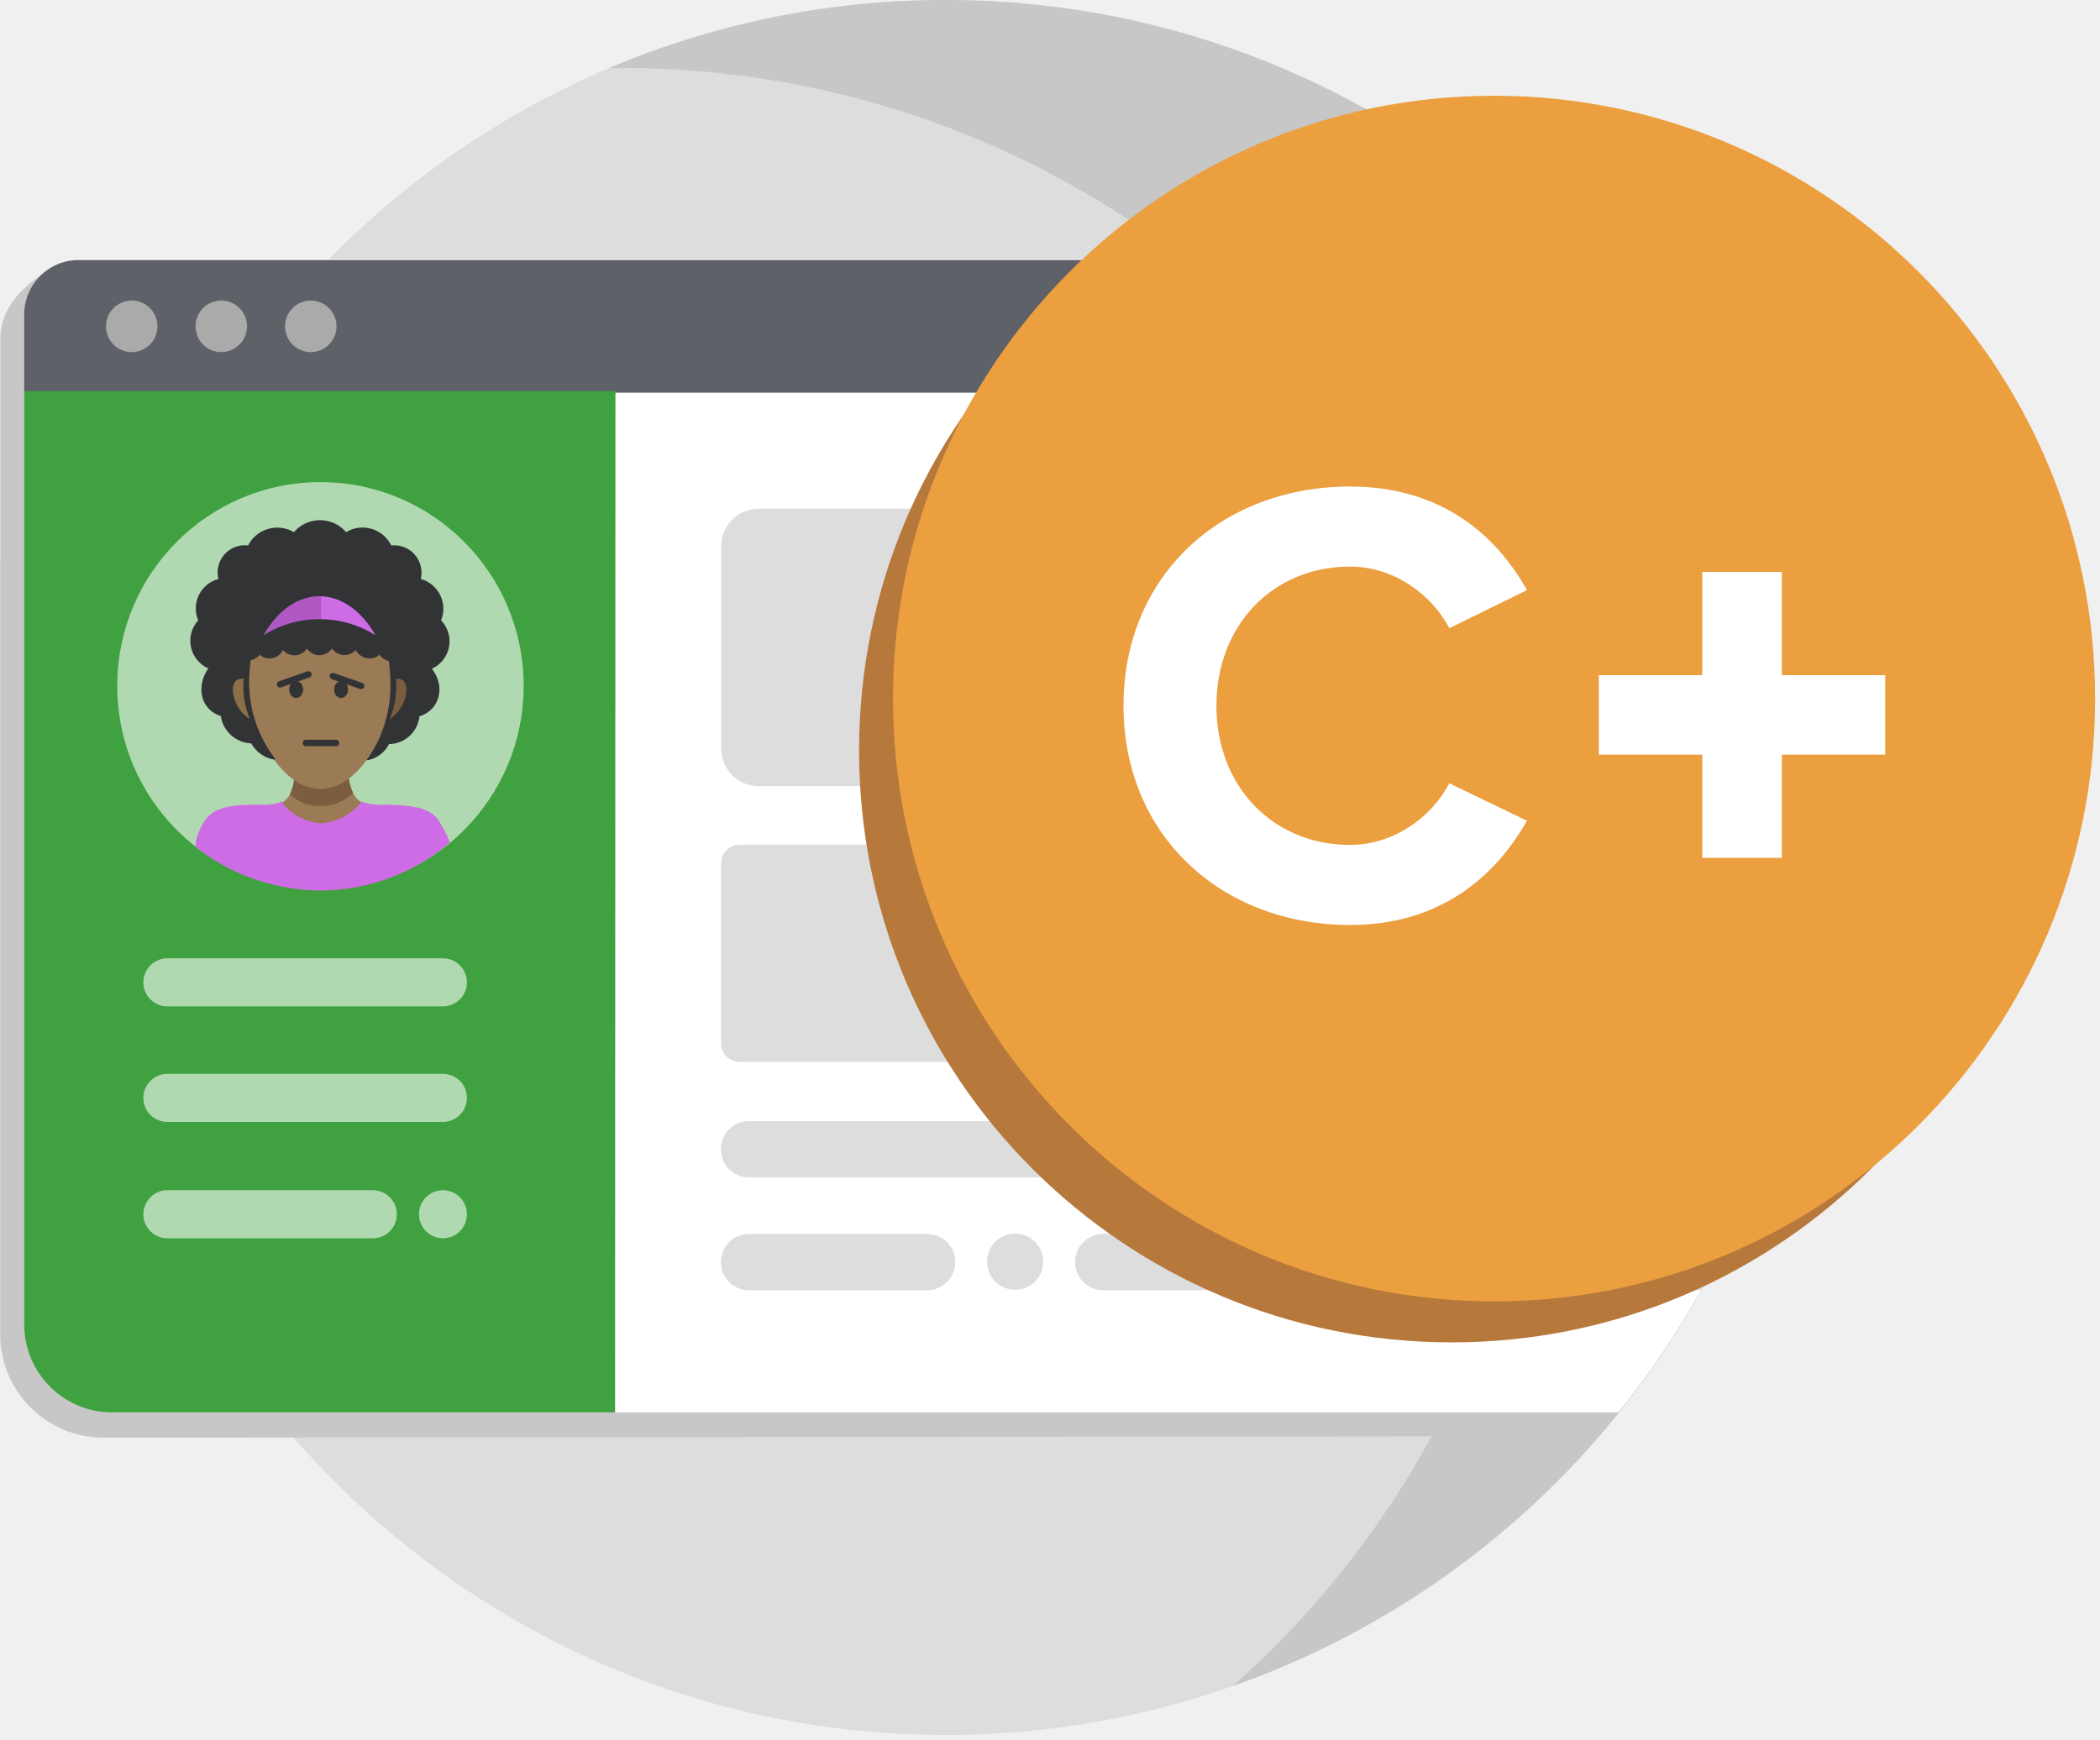
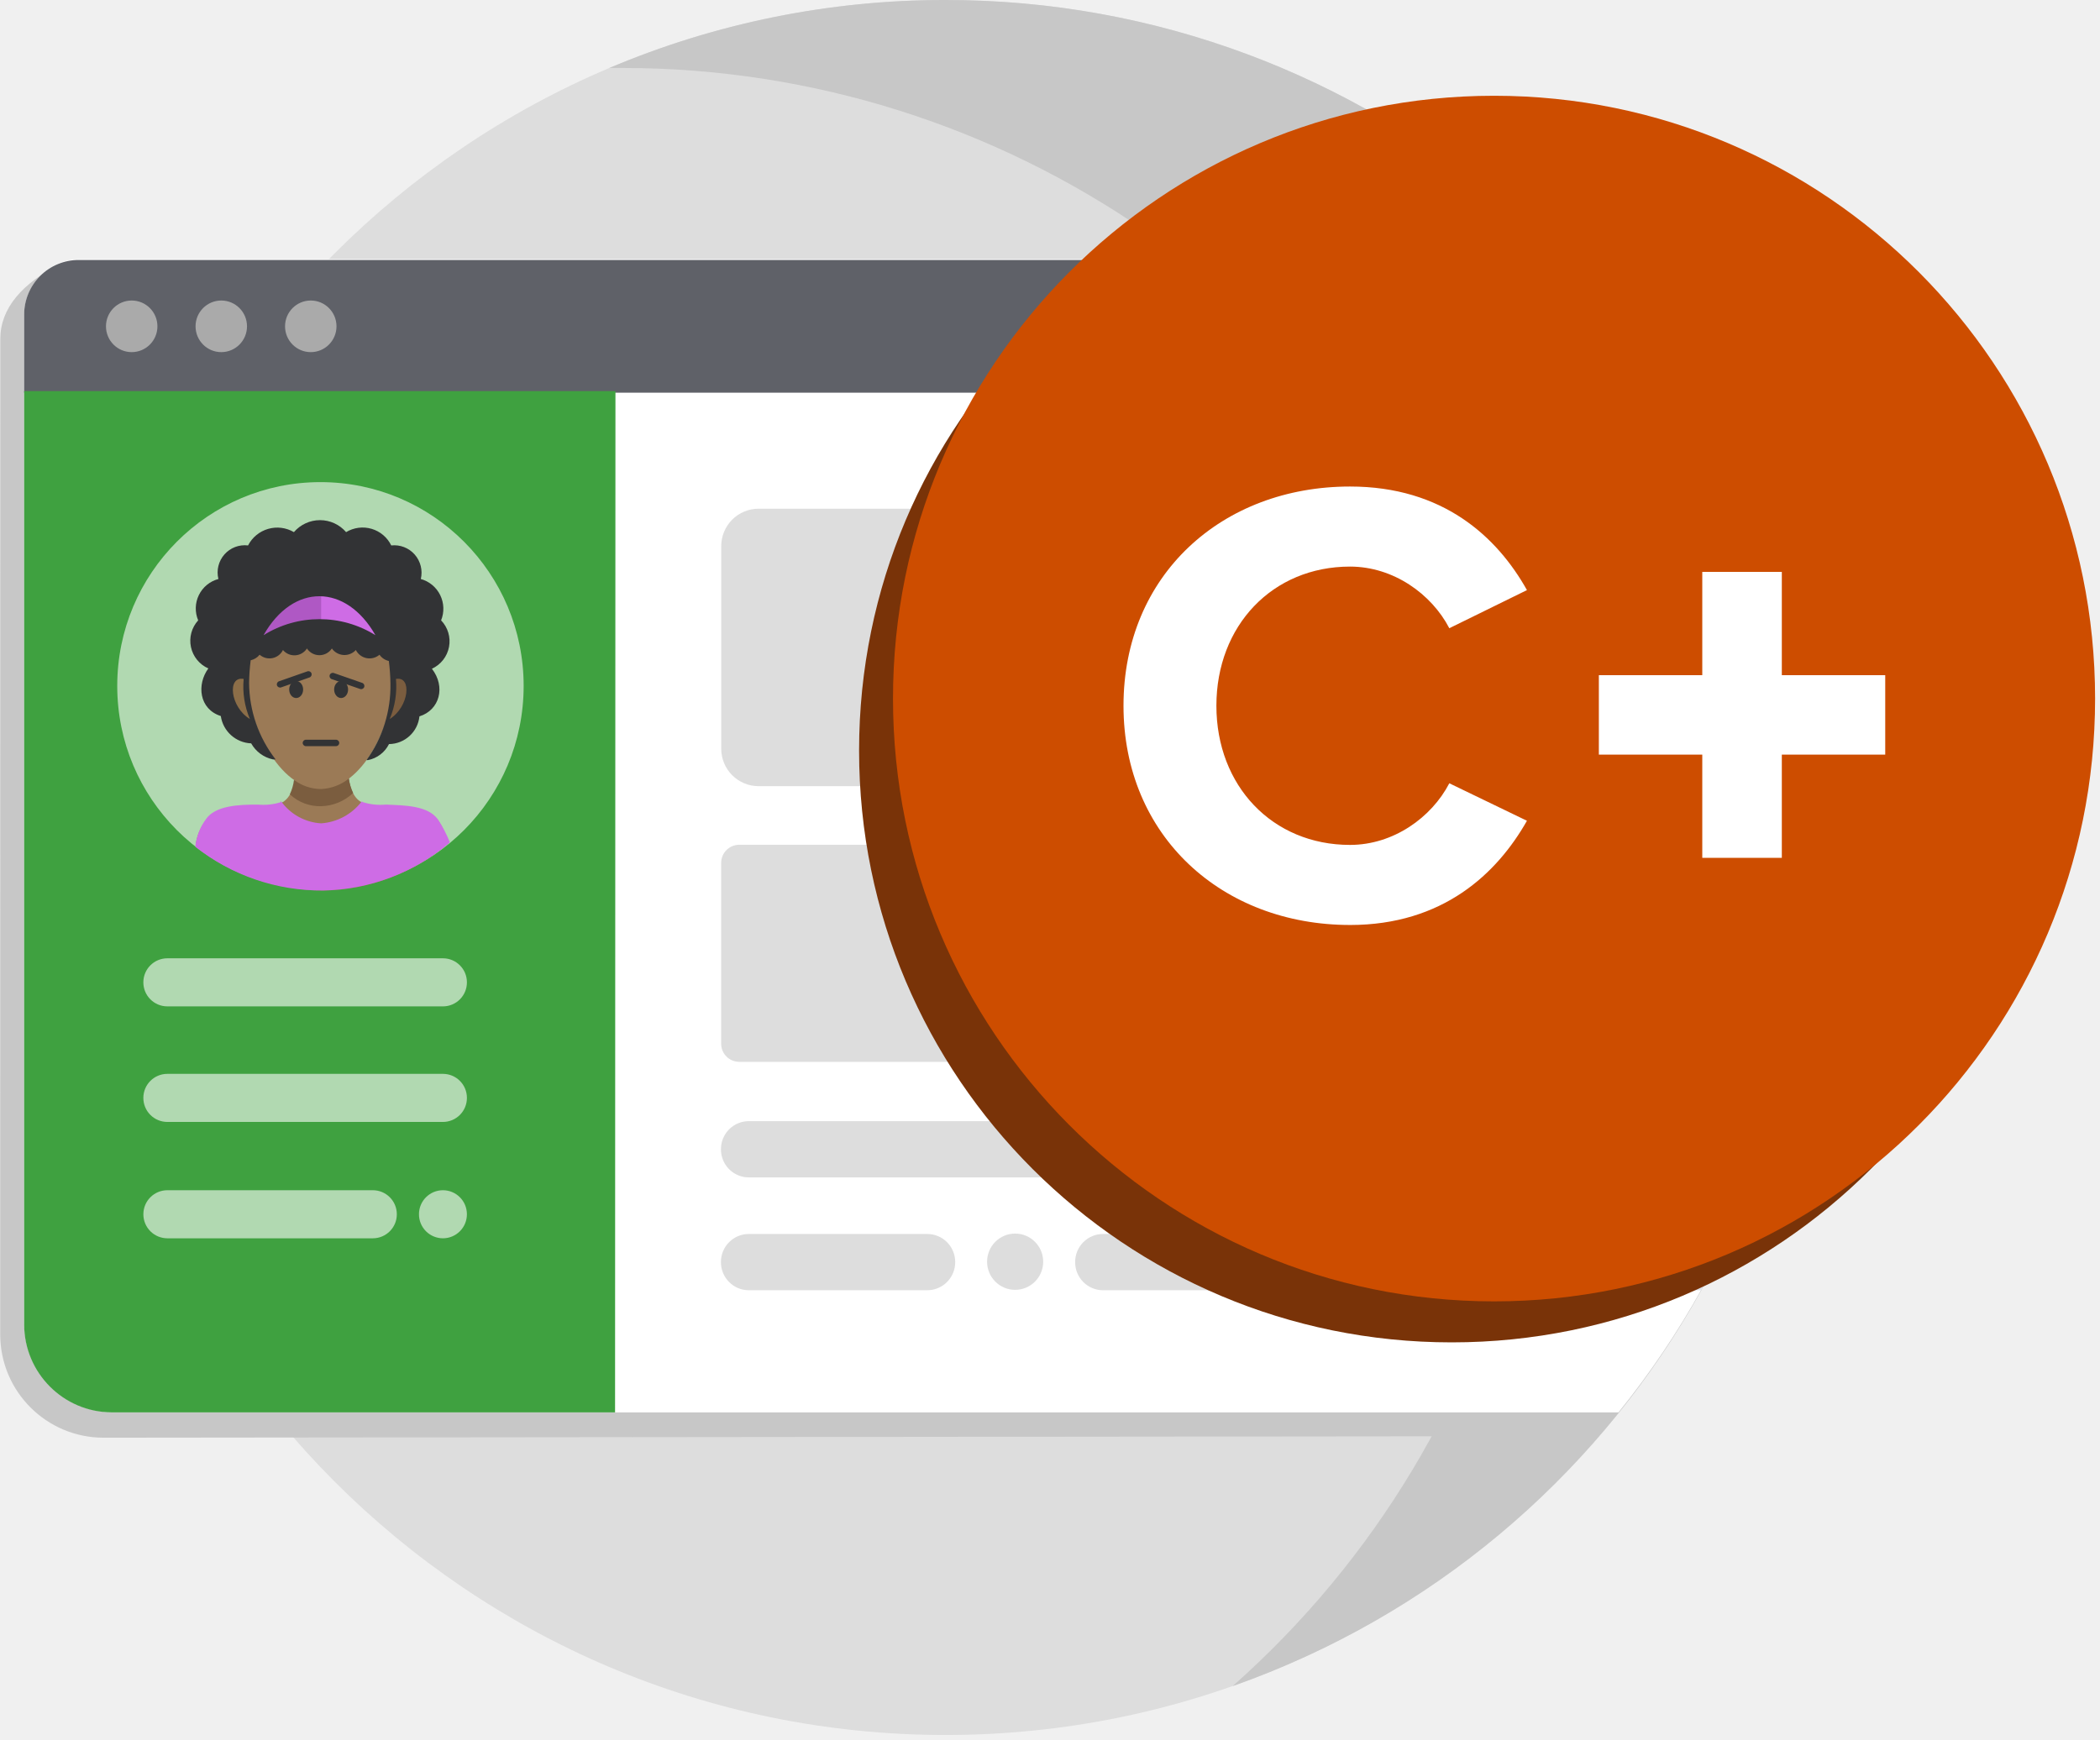
<svg xmlns="http://www.w3.org/2000/svg" width="140" height="116">
  <g fill="none" fill-rule="evenodd">
    <ellipse cx="63.036" cy="57.849" fill="#DDD" fill-rule="nonzero" rx="57.665" ry="57.849" />
    <path fill="#C7C7C7" fill-rule="nonzero" d="M99.897 18.872L4.242 17.479C1.427 18.875.02 20.586.02 22.613l-.006 66.37a6.89 6.89 0 0 0 6.896 6.89l96.75-.1a57.68 57.68 0 0 0 12.8-36.335 57.725 57.725 0 0 0-16.562-40.566z" />
    <path fill="#C7C7C7" fill-rule="nonzero" d="M63.036 0a57.342 57.342 0 0 0-22.41 4.532h.862c25.564-.004 48.462 15.864 57.507 39.851 9.044 23.987 2.348 51.085-16.819 68.056 26.525-9.349 42.465-36.522 37.732-64.323C115.176 20.315 91.15-.012 63.036 0z" />
    <path fill="#FFF" fill-rule="nonzero" d="M120.701 57.85a57.725 57.725 0 0 0-16.561-40.567H5.34a3.735 3.735 0 0 0-3.73 3.74v67.191c0 3.297 2.664 5.97 5.95 5.97H107.9a57.68 57.68 0 0 0 12.801-36.335z" />
    <path fill="#5F6168" fill-rule="nonzero" d="M104.193 17.336H5.249a3.627 3.627 0 0 0-2.575 1.068 3.65 3.65 0 0 0-1.064 2.582v5.2H111.3a57.73 57.73 0 0 0-7.107-8.85z" />
    <path fill="#DDD" fill-rule="nonzero" d="M69.13 70.809H49.271a1.206 1.206 0 0 1-1.193-1.197V57.529a1.211 1.211 0 0 1 1.193-1.197h19.875a1.206 1.206 0 0 1 1.194 1.197v12.083a1.15 1.15 0 0 1-1.21 1.197z" />
    <path fill="#DEE2EA" fill-rule="nonzero" d="M95.291 70.809h-19.88a1.211 1.211 0 0 1-1.193-1.197V57.529a1.211 1.211 0 0 1 1.193-1.197h19.88c.656.008 1.185.54 1.194 1.197v12.083a1.183 1.183 0 0 1-1.194 1.197z" />
    <path fill="#DDD" fill-rule="nonzero" d="M81.43 78.515H49.927a1.856 1.856 0 0 1-1.321-.548 1.868 1.868 0 0 1-.543-1.328 1.868 1.868 0 0 1 .543-1.328c.35-.352.826-.55 1.321-.548h31.505a1.87 1.87 0 0 1 1.869 1.876 1.931 1.931 0 0 1-1.87 1.876z" />
    <path fill="#DEE2EA" fill-rule="nonzero" d="M99.596 78.515H87.71a1.856 1.856 0 0 1-1.322-.548 1.868 1.868 0 0 1-.542-1.328 1.868 1.868 0 0 1 .542-1.328c.35-.352.826-.55 1.322-.548h11.885a1.87 1.87 0 0 1 1.869 1.876 1.87 1.87 0 0 1-1.869 1.876z" />
    <path fill="#DDD" fill-rule="nonzero" d="M61.811 86.04H49.926a1.856 1.856 0 0 1-1.321-.549 1.868 1.868 0 0 1-.543-1.328 1.868 1.868 0 0 1 .543-1.327c.35-.352.826-.55 1.321-.548h11.885a1.86 1.86 0 0 1 1.324.547c.35.353.547.83.546 1.328.001.498-.195.976-.546 1.328a1.86 1.86 0 0 1-1.324.548zm23.62 0h-11.89a1.856 1.856 0 0 1-1.322-.549 1.868 1.868 0 0 1-.542-1.328 1.868 1.868 0 0 1 .542-1.327c.35-.352.826-.55 1.322-.548h11.89c.496-.002.972.196 1.322.548.35.352.545.83.543 1.327a1.926 1.926 0 0 1-1.865 1.876z" />
    <ellipse cx="67.676" cy="84.137" fill="#DDD" fill-rule="nonzero" rx="1.87" ry="1.876" />
    <ellipse cx="97.001" cy="84.137" fill="#DEE2EA" fill-rule="nonzero" rx="1.87" ry="1.876" />
    <ellipse cx="91.605" cy="84.137" fill="#DEE2EA" fill-rule="nonzero" rx="1.87" ry="1.876" />
    <path fill="#DEE2EA" fill-rule="nonzero" d="M103.234 86.04h10.18a55.938 55.938 0 0 0 1.902-3.742h-12.082a1.873 1.873 0 0 0-1.729 1.87c0 .982.754 1.797 1.73 1.871zm-1.715-15.231h17.728a58.069 58.069 0 0 0 1.454-12.96v-1.517h-19.177a1.211 1.211 0 0 0-1.193 1.197v12.083a1.206 1.206 0 0 0 1.188 1.197z" />
    <path fill="#DDD" fill-rule="nonzero" d="M120.446 52.372a57.556 57.556 0 0 0-4.885-18.448H50.57c-.66 0-1.293.263-1.76.731a2.5 2.5 0 0 0-.728 1.765v13.51a2.5 2.5 0 0 0 .729 1.764c.466.468 1.1.731 1.759.731h69.55c.11-.01.218-.028.325-.053z" />
    <ellipse cx="8.78" cy="21.761" fill="#AAA" fill-rule="nonzero" rx="1.715" ry="1.721" />
    <ellipse cx="14.752" cy="21.761" fill="#AAA" fill-rule="nonzero" rx="1.715" ry="1.721" />
    <ellipse cx="20.718" cy="21.761" fill="#AAA" fill-rule="nonzero" rx="1.715" ry="1.721" />
    <path fill="#3FA140" fill-rule="nonzero" d="M41.004 94.184H7.444c-3.214-.015-5.816-2.623-5.834-5.847V26.08h39.42l-.026 68.105z" />
    <path fill="#FFF" fill-rule="nonzero" d="M29.53 67.11H11.155a1.6 1.6 0 0 1-1.598-1.603 1.6 1.6 0 0 1 1.598-1.603H29.53a1.6 1.6 0 0 1 1.598 1.603 1.6 1.6 0 0 1-1.598 1.604zm0 7.707H11.155a1.6 1.6 0 0 1-1.598-1.604 1.6 1.6 0 0 1 1.598-1.603H29.53a1.6 1.6 0 0 1 1.598 1.603 1.6 1.6 0 0 1-1.598 1.604zm-4.673 7.759h-13.7a1.6 1.6 0 0 1-1.599-1.603 1.6 1.6 0 0 1 1.598-1.603h13.701a1.6 1.6 0 0 1 1.598 1.603 1.6 1.6 0 0 1-1.598 1.603zm4.673 0a1.6 1.6 0 0 1-1.599-1.603 1.6 1.6 0 0 1 1.598-1.603 1.6 1.6 0 0 1 1.598 1.603 1.6 1.6 0 0 1-1.598 1.603z" opacity=".59" />
    <ellipse cx="21.363" cy="45.74" fill="#FFF" fill-rule="nonzero" opacity=".59" rx="13.547" ry="13.59" />
    <path fill="#9B7A56" fill-rule="nonzero" d="M29.865 56.257a4.116 4.116 0 0 0-.666-1.56c-.677-.936-2.232-.936-3.479-.99a3.882 3.882 0 0 1-1.502-.154c-.783-.316-.937-1.352-.99-1.876-.416-1.299-.986-1.715-1.599-1.56l-.309.31-.314-.31c-.623-.107-.879 0-1.295 1.56-.053.534-.26 1.56-.985 1.876-.488.149-1 .201-1.508.155-1.246 0-2.855.053-3.478.988a3.212 3.212 0 0 0-.693 1.668 13.562 13.562 0 0 0 8.524 3.02 13.096 13.096 0 0 0 8.294-3.127z" />
    <path fill="#9B7A56" fill-rule="nonzero" d="M26.29 44.858c0 3.49-2.178 7.76-4.927 7.76-2.749 0-4.933-4.324-4.933-7.76s2.179-6.3 4.933-6.3 4.927 2.81 4.927 6.3z" />
    <path fill="#AF58C4" fill-rule="nonzero" d="M16.329 39.546h9.445v3.645h-9.445z" />
    <path fill="#CE6CE5" fill-rule="nonzero" d="M21.411 39.546h4.773v3.645h-4.773z" />
    <path fill="#323335" fill-rule="nonzero" d="M29.407 41.368a2.063 2.063 0 0 0-.06-1.683 2.052 2.052 0 0 0-1.293-1.074 1.832 1.832 0 0 0-.407-1.632 1.819 1.819 0 0 0-1.564-.607 2.125 2.125 0 0 0-3.01-.887 2.293 2.293 0 0 0-3.479 0 2.189 2.189 0 0 0-3.057.887 1.808 1.808 0 0 0-1.574.599 1.821 1.821 0 0 0-.403 1.64c-.568.15-1.043.54-1.302 1.07a2.037 2.037 0 0 0-.046 1.687 2.02 2.02 0 0 0 .677 3.207c-.783 1.069-.623 2.71.831 3.174.15 1.017 1 1.782 2.024 1.822a2.19 2.19 0 0 0 1.45 1.07h.18a8.413 8.413 0 0 1-1.768-5.104 13.37 13.37 0 0 1 .106-1.507c.235-.052.445-.182.597-.37a1 1 0 0 0 1.555-.314.995.995 0 0 0 1.599-.102.995.995 0 0 0 1.662 0 1.027 1.027 0 0 0 1.598.102 1.023 1.023 0 0 0 1.577.315c.148.212.37.36.623.417.064.5.1 1.003.106 1.507a8.425 8.425 0 0 1-1.598 5.103h.101a1.998 1.998 0 0 0 1.401-1.069 2.064 2.064 0 0 0 2.03-1.849c1.348-.416 1.763-1.977.831-3.174a2.014 2.014 0 0 0 .613-3.228zm-11.837.989c1.976-3.49 5.503-3.436 7.458 0a7.04 7.04 0 0 0-7.458 0z" />
    <path fill="#7B5D3F" fill-rule="nonzero" d="M26.397 45.275a5.611 5.611 0 0 1-.416 2.672c1.295-.802 1.503-2.88.416-2.672z" />
    <path fill="#8C6E48" fill-rule="nonzero" d="M16.244 45.275c-.084.911.058 1.83.415 2.672-1.321-.802-1.529-2.88-.415-2.672z" />
    <g fill="#323335">
      <path d="M19.744 45.413c.257 0 .465.254.465.568 0 .313-.208.567-.465.567s-.465-.254-.465-.567c0-.314.208-.568.465-.568m2.996 0c.258 0 .466.254.466.568 0 .313-.208.567-.465.567s-.465-.254-.465-.567c0-.314.208-.568.465-.568m-.341 4.345h-2.005a.216.216 0 0 1-.215-.215c0-.118.096-.215.215-.215H22.4c.119 0 .216.097.216.215a.216.216 0 0 1-.216.215" />
      <path d="M20.633 45.176l-1.892.662a.216.216 0 0 1-.274-.132.216.216 0 0 1 .132-.274l1.892-.662c.112-.04.236.02.275.132a.216.216 0 0 1-.133.274m3.374.769l-1.894-.658a.216.216 0 0 1-.132-.274.216.216 0 0 1 .274-.133l1.894.659a.216.216 0 0 1 .132.274.216.216 0 0 1-.274.132" />
    </g>
    <path fill="#CE6CE5" fill-rule="nonzero" d="M29.199 54.648c-.677-.94-2.232-.94-3.479-.994a3.882 3.882 0 0 1-1.502-.155c-.053 0-.053-.053-.106-.053a3.726 3.726 0 0 1-2.701 1.459 3.545 3.545 0 0 1-2.664-1.46.048.048 0 0 0-.048.054 3.9 3.9 0 0 1-1.507.155c-1.247 0-2.856.054-3.479.994a3.748 3.748 0 0 0-.692 1.817 13.55 13.55 0 0 0 8.523 2.918 13.362 13.362 0 0 0 8.449-3.206 8.598 8.598 0 0 0-.794-1.529z" />
    <path fill="#7B5D3F" fill-rule="nonzero" d="M23.254 51.923a3.238 3.238 0 0 1-1.843.695 3.03 3.03 0 0 1-1.811-.61 3.214 3.214 0 0 1-.277.962 2.93 2.93 0 0 0 2.088.791 3.191 3.191 0 0 0 2.13-.882 3.412 3.412 0 0 1-.287-.956z" />
-     <ellipse cx="96.78" cy="50.055" fill="#B7783C" fill-rule="nonzero" rx="39.508" ry="39.461" />
-     <ellipse cx="40.209" cy="40.228" rx="40.07" ry="40.198" fill="#EB9F3F" fill-rule="nonzero" transform="translate(59.394 6.356)" />
+     <ellipse cx="96.78" cy="50.055" fill="#793308" fill-rule="nonzero" rx="39.508" ry="39.461" />
+     <ellipse cx="40.209" cy="40.228" rx="40.07" ry="40.198" fill="#CD4D00" fill-rule="nonzero" transform="translate(59.394 6.356)" />
    <g fill="#FFF">
      <path d="M90.003 61.682c-8.527 0-15.103-5.932-15.103-14.619 0-8.729 6.576-14.619 15.103-14.619 6.194 0 9.8 3.348 11.794 6.907l-5.176 2.542c-1.188-2.288-3.733-4.11-6.618-4.11-5.176 0-8.91 3.941-8.91 9.28 0 5.34 3.734 9.28 8.91 9.28 2.885 0 5.43-1.822 6.618-4.11l5.176 2.5c-1.994 3.517-5.6 6.95-11.794 6.95zm16.587-16.659h19.092v5.297H106.59z" />
      <path d="M113.485 57.205V38.137h5.303v19.068z" />
    </g>
  </g>
</svg>
